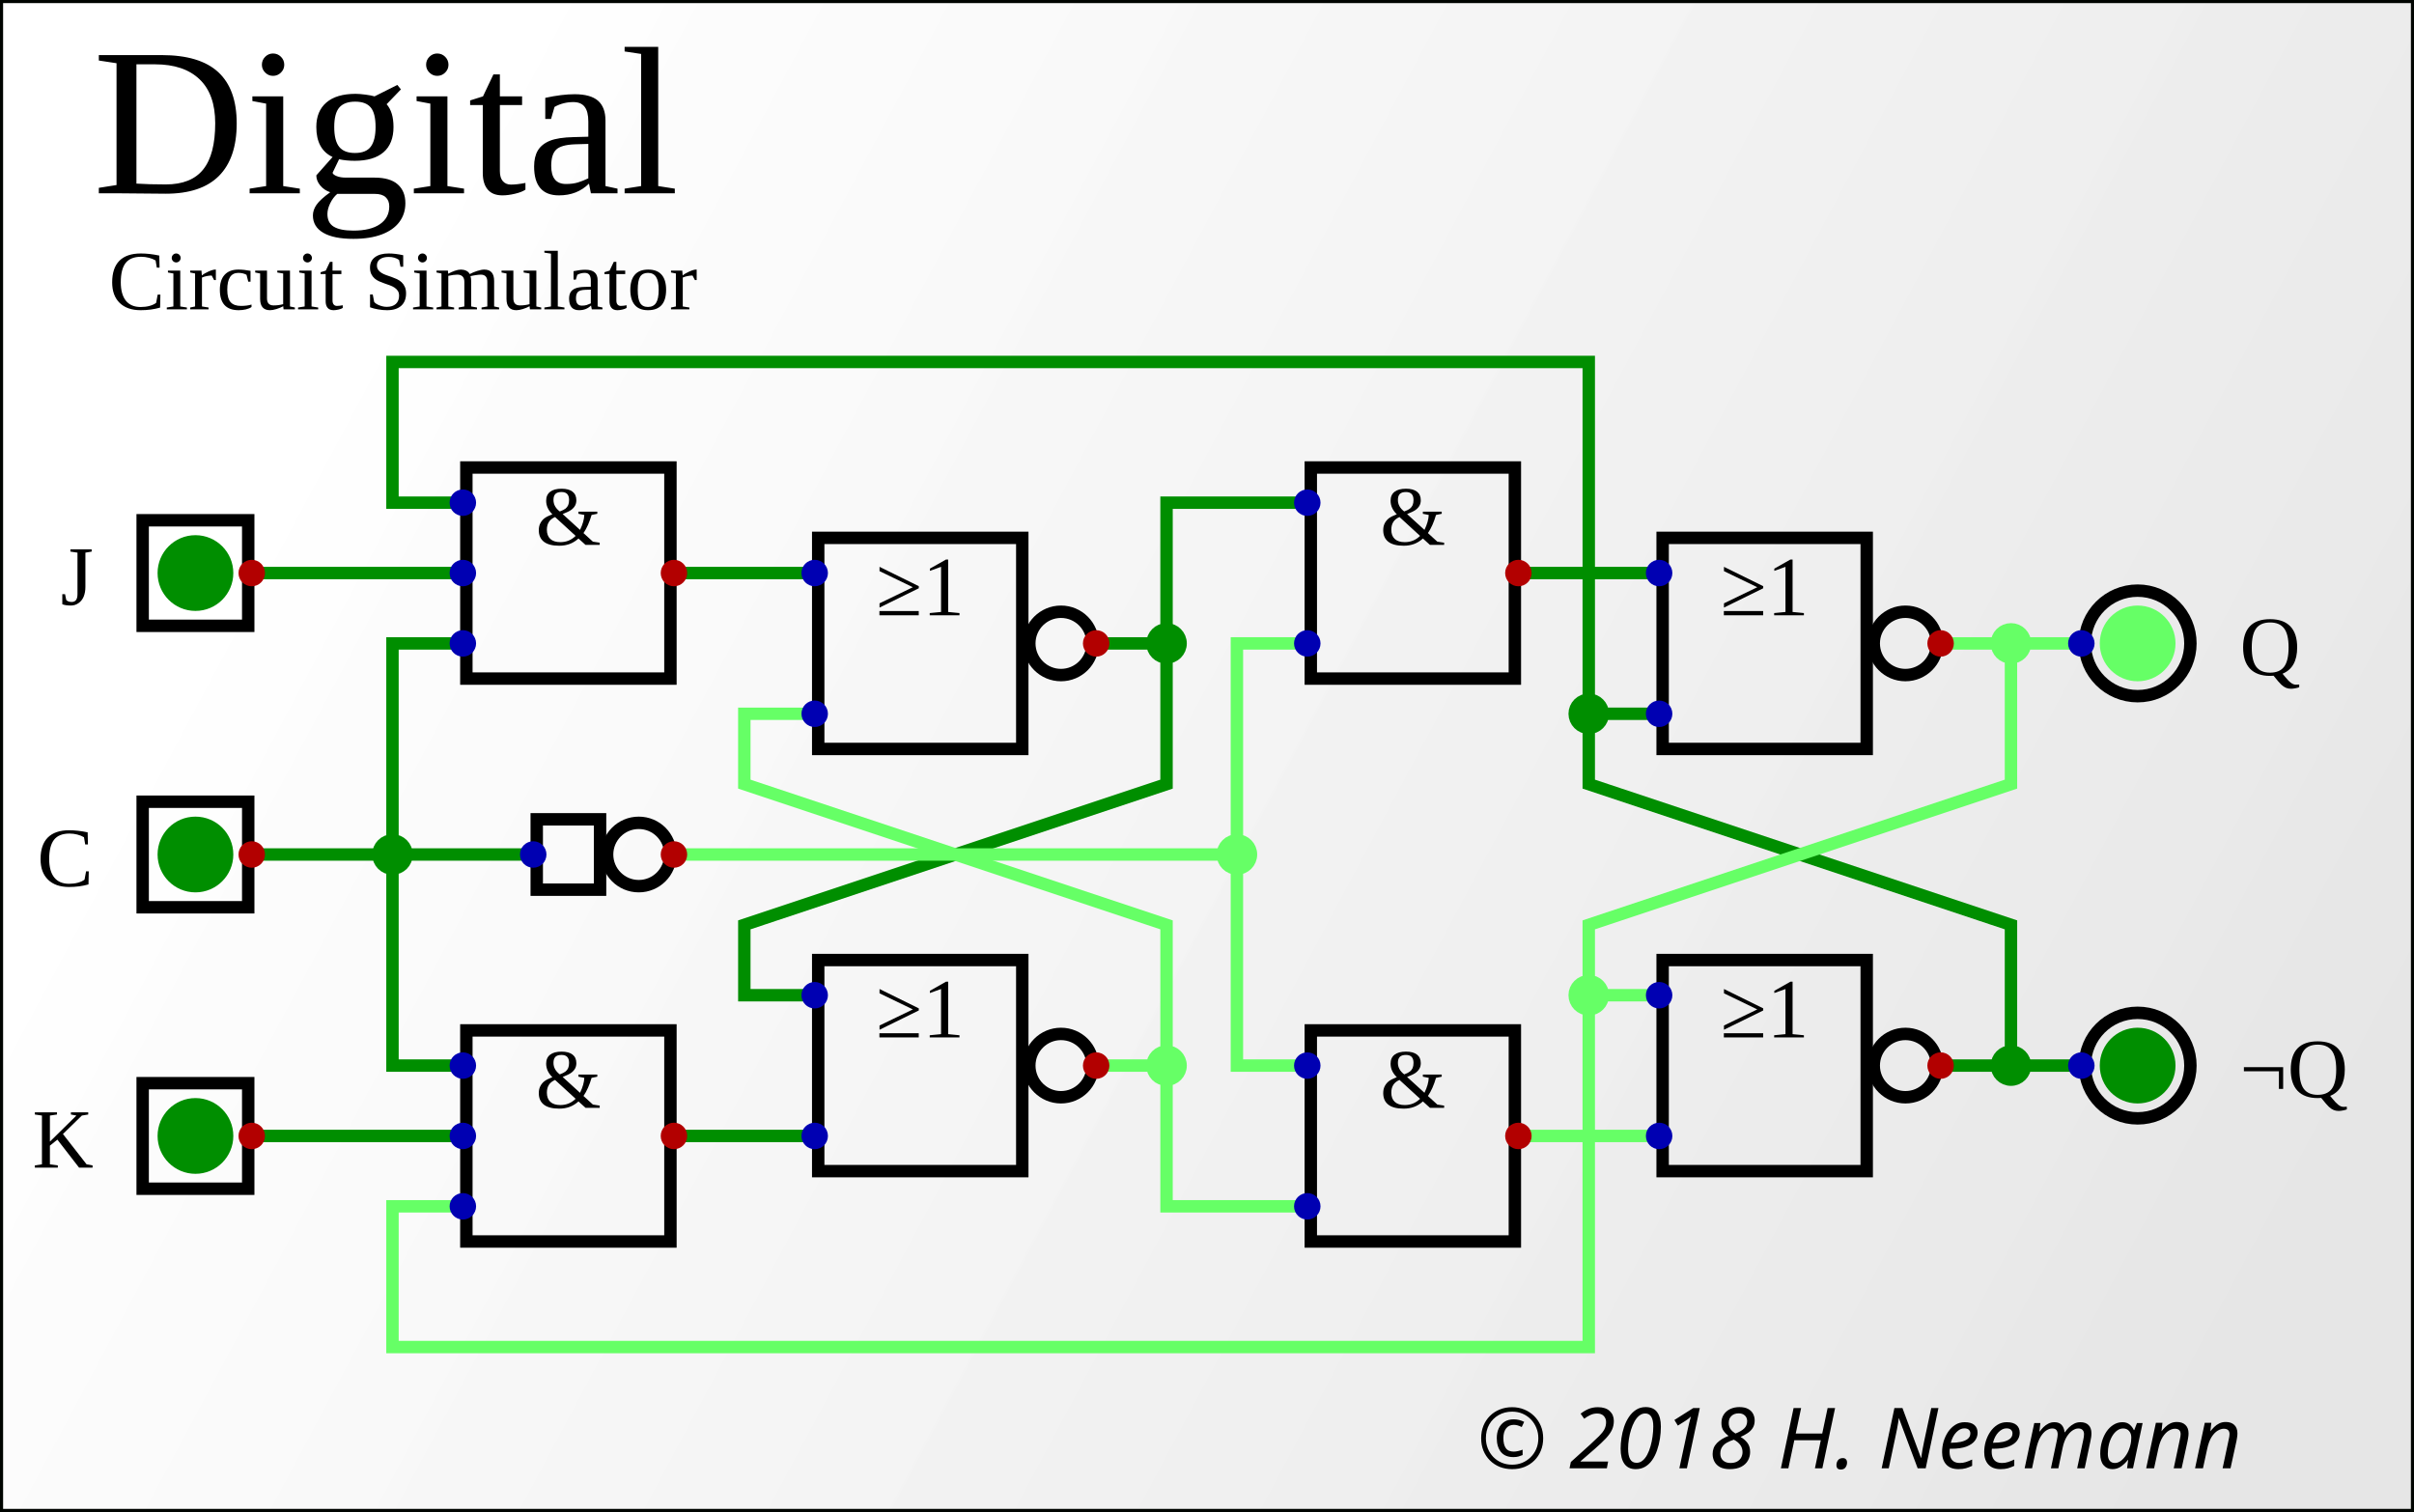
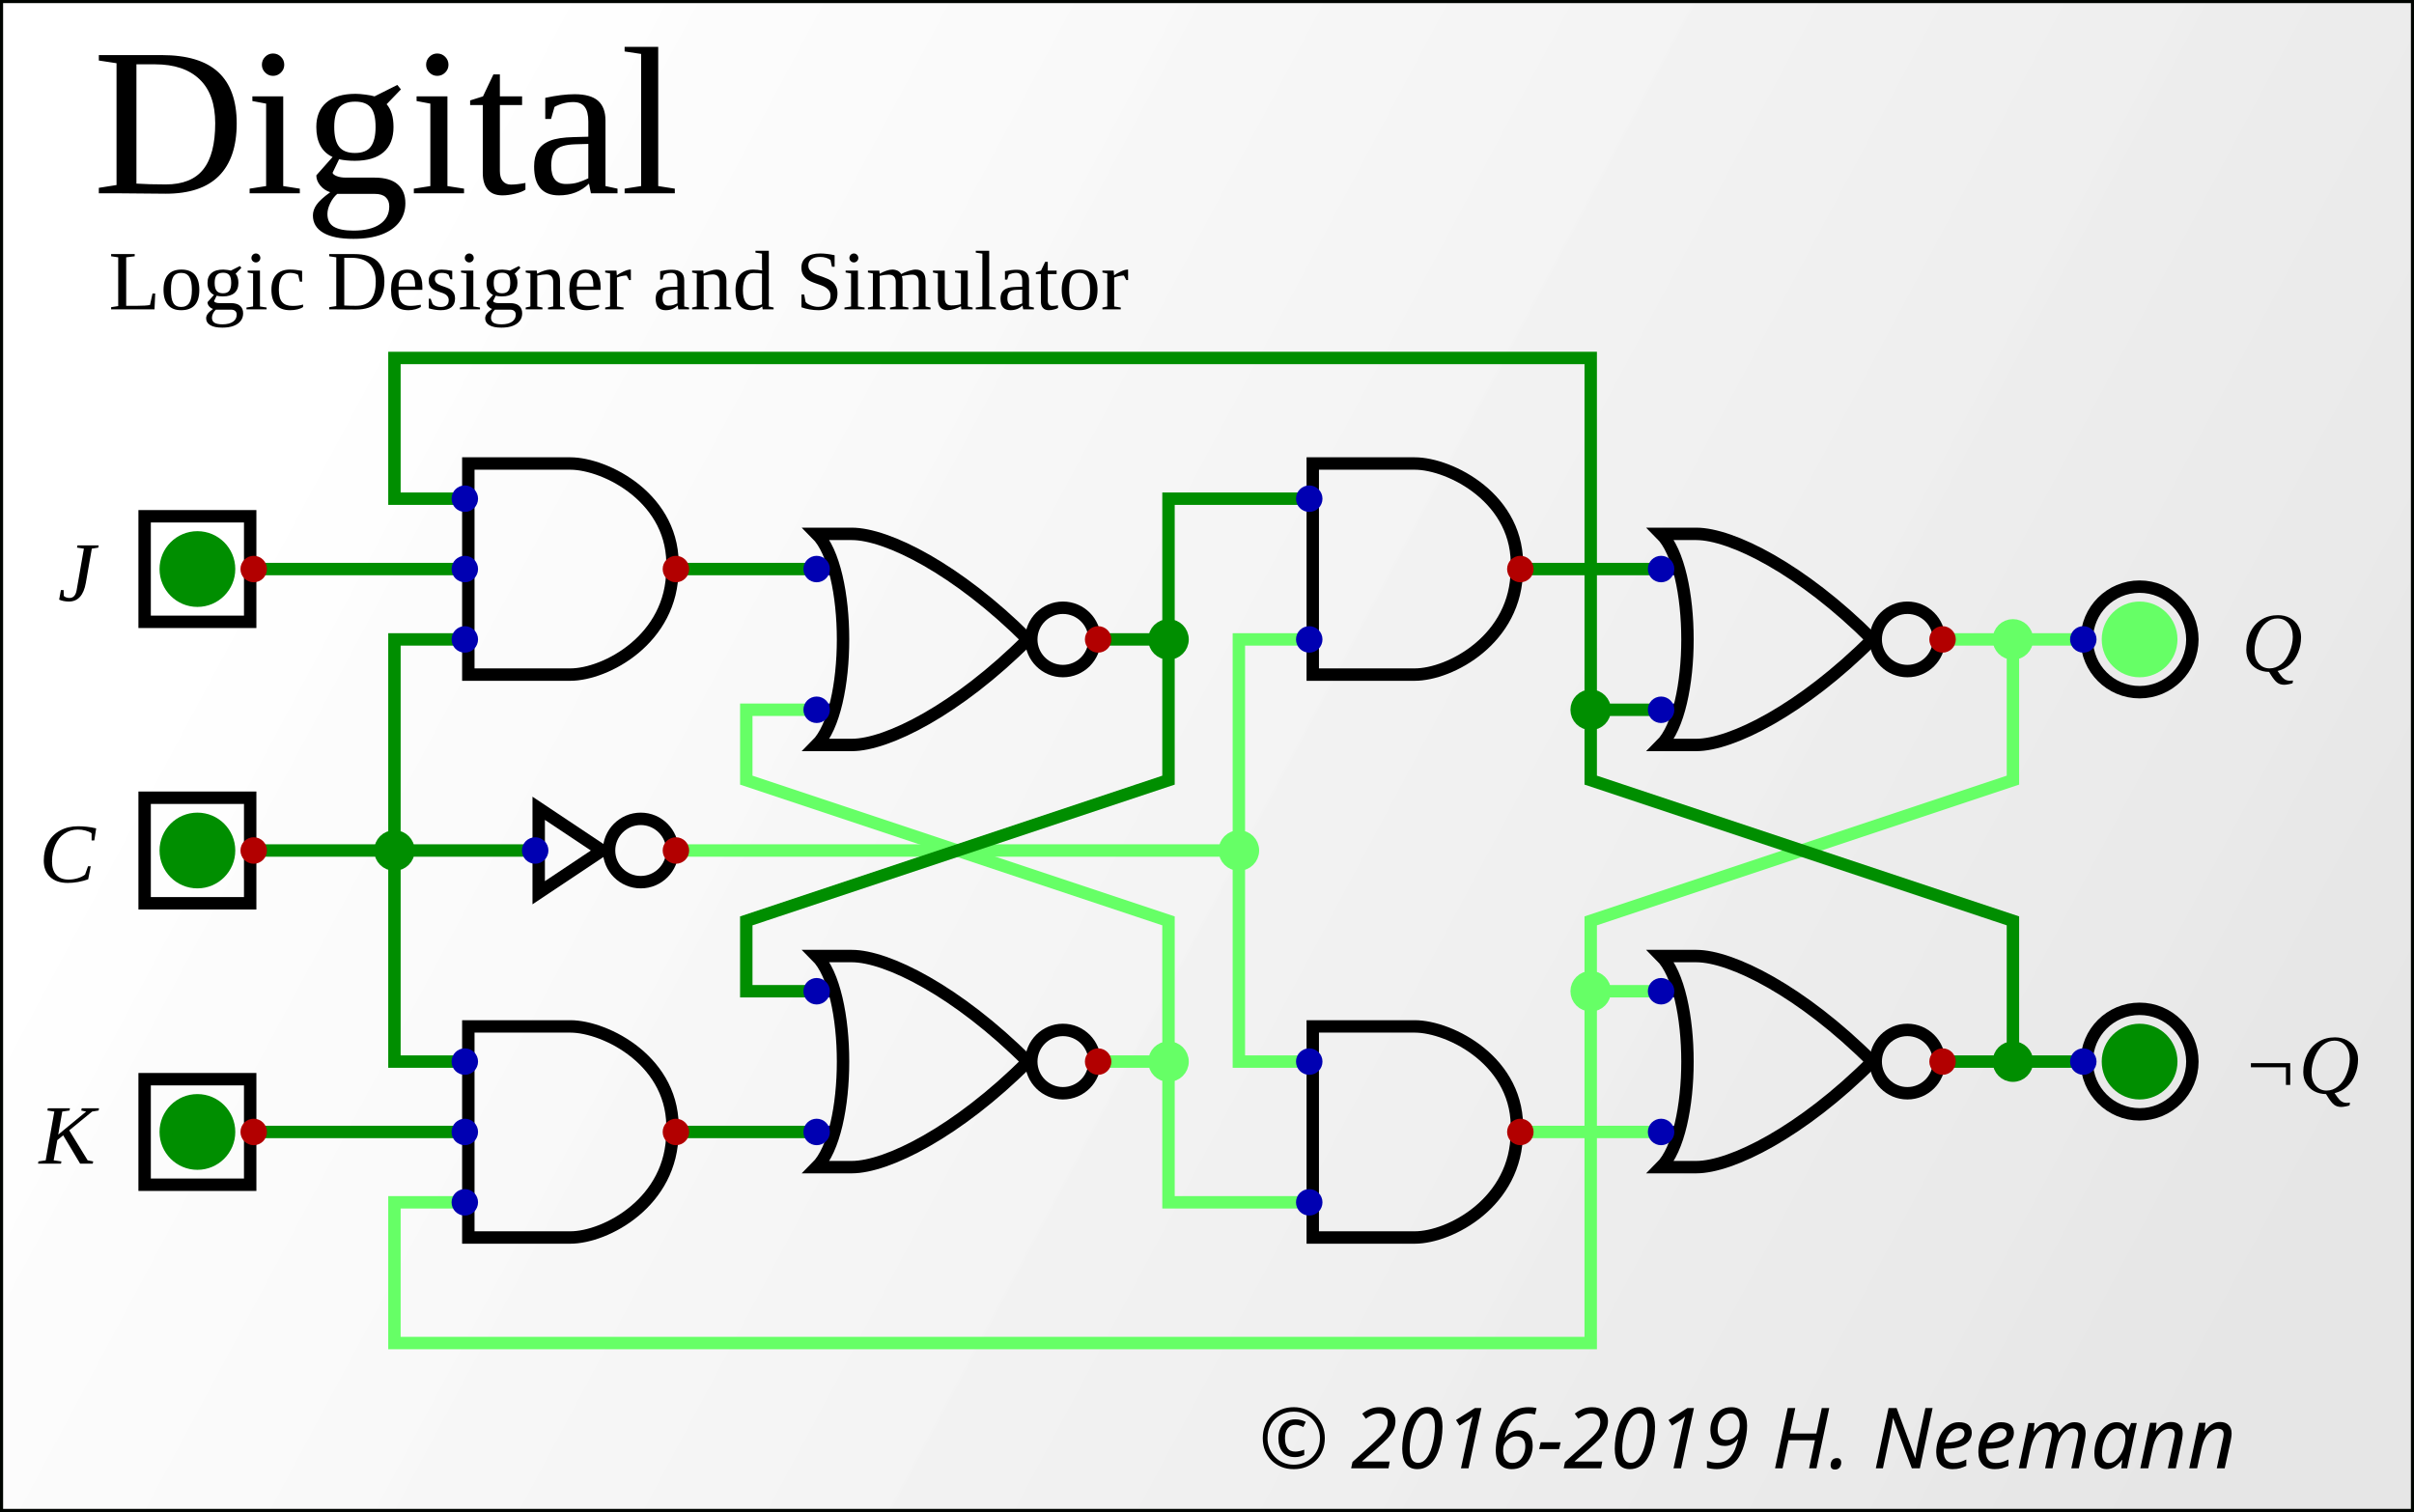
<svg xmlns="http://www.w3.org/2000/svg" xmlns:xlink="http://www.w3.org/1999/xlink" width="102.915mm" height="64.465mm" viewBox="36 -62 686.097 429.764" version="1.1" id="svg609">
  <defs id="defs613">
    <linearGradient id="linearGradient948">
      <stop style="stop-color:#e6e6e6;stop-opacity:1" offset="0" id="stop944" />
      <stop style="stop-color:#ffffff;stop-opacity:0.981" offset="1" id="stop946" />
    </linearGradient>
    <linearGradient xlink:href="#linearGradient948" id="linearGradient952" gradientUnits="userSpaceOnUse" x1="676.146" y1="324.448" x2="125.931" y2="30.915" />
  </defs>
  <rect style="color:#000000;display:inline;overflow:visible;visibility:visible;opacity:1;vector-effect:none;fill:url(#linearGradient952);fill-opacity:1;fill-rule:nonzero;stroke:#000400;stroke-width:1.764;stroke-linecap:butt;stroke-linejoin:miter;stroke-miterlimit:4;stroke-dasharray:none;stroke-dashoffset:0;stroke-opacity:1;marker:none;paint-order:markers fill stroke;enable-background:accumulate" id="rect125" width="686.097" height="429.764" x="36" y="-62" />
-   <path style="fill:none;stroke:#008e00;stroke-width:3.528;stroke-linecap:square;stroke-miterlimit:4;stroke-dasharray:none" id="path369" d="m 487.549,140.882 v 20 l 120,40 v 40" />
-   <path style="fill:none;stroke:#008e00;stroke-width:3.528;stroke-linecap:square;stroke-miterlimit:4;stroke-dasharray:none" id="path371" d="m 587.549,240.882 h 20 20" />
-   <path style="fill:none;stroke:#008e00;stroke-width:3.528;stroke-linecap:square;stroke-miterlimit:4;stroke-dasharray:none" id="path373" d="m 227.549,260.882 h 40" />
-   <path style="fill:none;stroke:#008e00;stroke-width:3.528;stroke-linecap:square;stroke-miterlimit:4;stroke-dasharray:none" id="path375" d="m 107.549,260.882 h 60" />
-   <path style="fill:none;stroke:#008e00;stroke-width:3.528;stroke-linecap:square;stroke-miterlimit:4;stroke-dasharray:none" id="path377" d="m 107.549,100.882 h 60" />
-   <path style="fill:none;stroke:#008e00;stroke-width:3.528;stroke-linecap:square;stroke-miterlimit:4;stroke-dasharray:none" id="path379" d="m 227.549,100.882 h 40" />
-   <path style="fill:none;stroke:#008e00;stroke-width:3.528;stroke-linecap:square;stroke-miterlimit:4;stroke-dasharray:none" id="path381" d="m 467.549,100.882 h 40" />
-   <path style="fill:none;stroke:#008e00;stroke-width:3.528;stroke-linecap:square;stroke-miterlimit:4;stroke-dasharray:none" id="path383" d="m 107.549,180.882 h 40 40" />
-   <path style="fill:none;stroke:#008e00;stroke-width:3.528;stroke-linecap:square;stroke-miterlimit:4;stroke-dasharray:none" id="path385" d="m 347.549,120.882 h 20 V 80.882 h 40" />
-   <path style="fill:none;stroke:#008e00;stroke-width:3.528;stroke-linecap:square;stroke-miterlimit:4;stroke-dasharray:none" id="path387" d="m 367.549,120.882 v 40 l -120,40 v 20 h 20" />
-   <path style="fill:none;stroke:#008e00;stroke-width:3.528;stroke-linecap:square;stroke-miterlimit:4;stroke-dasharray:none" id="path389" d="m 167.549,80.882 h -20 v -40 h 340 v 100 h 20" />
-   <path style="fill:none;stroke:#008e00;stroke-width:3.528;stroke-linecap:square;stroke-miterlimit:4;stroke-dasharray:none" id="path391" d="m 167.549,240.882 h -20 v -60 -60 h 20" />
-   <path style="fill:none;stroke:#66ff66;stroke-width:3.528;stroke-linecap:square;stroke-miterlimit:4;stroke-dasharray:none" id="path393" d="m 387.549,180.882 v 60 h 20" />
-   <path style="fill:none;stroke:#66ff66;stroke-width:3.528;stroke-linecap:square;stroke-miterlimit:4;stroke-dasharray:none" id="path395" d="m 347.549,240.882 h 20 v -40 l -120,-40 v -20 h 20" />
-   <path style="fill:none;stroke:#66ff66;stroke-width:3.528;stroke-linecap:square;stroke-miterlimit:4;stroke-dasharray:none" id="path397" d="m 467.549,260.882 h 40" />
-   <path style="fill:none;stroke:#66ff66;stroke-width:3.528;stroke-linecap:square;stroke-miterlimit:4;stroke-dasharray:none" id="path399" d="m 227.549,180.882 h 160 v -60 h 20" />
-   <path style="fill:none;stroke:#66ff66;stroke-width:3.528;stroke-linecap:square;stroke-miterlimit:4;stroke-dasharray:none" id="path401" d="m 587.549,120.882 h 20 20" />
-   <path style="fill:none;stroke:#66ff66;stroke-width:3.528;stroke-linecap:square;stroke-miterlimit:4;stroke-dasharray:none" id="path403" d="m 367.549,240.882 v 40 h 40" />
-   <path style="fill:none;stroke:#66ff66;stroke-width:3.528;stroke-linecap:square;stroke-miterlimit:4;stroke-dasharray:none" id="path405" d="m 607.549,120.882 v 40 l -120,40 v 20 h 20" />
-   <path style="fill:none;stroke:#66ff66;stroke-width:3.528;stroke-linecap:square;stroke-miterlimit:4;stroke-dasharray:none" id="path407" d="m 487.549,220.882 v 100 h -340 v -40 h 20" />
-   <g style="stroke-width:3.528;stroke-linecap:square;stroke-miterlimit:4;stroke-dasharray:none" id="g425" transform="translate(7.548611,0.8819445)">
-     <circle style="fill:#66ff66;stroke:#66ff66;stroke-width:3.528;stroke-miterlimit:4;stroke-dasharray:none" id="circle409" r="4" cy="240" cx="360" />
-     <circle style="fill:#008e00;stroke:#008e00;stroke-width:3.528;stroke-miterlimit:4;stroke-dasharray:none" id="circle411" r="4" cy="240" cx="600" />
-     <circle style="fill:#008e00;stroke:#008e00;stroke-width:3.528;stroke-miterlimit:4;stroke-dasharray:none" id="circle413" r="4" cy="180" cx="140" />
-     <circle style="fill:#66ff66;stroke:#66ff66;stroke-width:3.528;stroke-miterlimit:4;stroke-dasharray:none" id="circle415" r="4" cy="180" cx="380" />
-     <circle style="fill:#008e00;stroke:#008e00;stroke-width:3.528;stroke-miterlimit:4;stroke-dasharray:none" id="circle417" r="4" cy="120" cx="360" />
-     <circle style="fill:#66ff66;stroke:#66ff66;stroke-width:3.528;stroke-miterlimit:4;stroke-dasharray:none" id="circle419" r="4" cy="120" cx="600" />
-     <circle style="fill:#008e00;stroke:#008e00;stroke-width:3.528;stroke-miterlimit:4;stroke-dasharray:none" id="circle421" r="4" cy="140" cx="480" />
-     <circle style="fill:#66ff66;stroke:#66ff66;stroke-width:3.528;stroke-miterlimit:4;stroke-dasharray:none" id="circle423" r="4" cy="220" cx="480" />
-   </g>
-   <g style="stroke-width:3.528;stroke-linecap:square;stroke-miterlimit:4;stroke-dasharray:none" id="g439" transform="translate(7.548611,0.8819445)">
-     <path style="fill:none;stroke:#000000;stroke-width:3.528;stroke-miterlimit:4;stroke-dasharray:none" id="path427" d="m 161,70 h 58 v 60 h -58 z" />
-     <text id="text429" style="font-size:24px;text-anchor:middle;fill:#000000;stroke-width:3.528;stroke-miterlimit:4;stroke-dasharray:none" y="92" x="190">&amp;</text>
-     <circle style="fill:#0000b2;stroke:#0000b2;stroke-width:3.528;stroke-miterlimit:4;stroke-dasharray:none" id="circle431" r="2" cy="80" cx="160" />
-     <circle style="fill:#0000b2;stroke:#0000b2;stroke-width:3.528;stroke-miterlimit:4;stroke-dasharray:none" id="circle433" r="2" cy="100" cx="160" />
-     <circle style="fill:#0000b2;stroke:#0000b2;stroke-width:3.528;stroke-miterlimit:4;stroke-dasharray:none" id="circle435" r="2" cy="120" cx="160" />
-     <circle style="fill:#b20000;stroke:#b20000;stroke-width:3.528;stroke-miterlimit:4;stroke-dasharray:none" id="circle437" r="2" cy="100" cx="220" />
-   </g>
-   <g style="stroke-width:3.528;stroke-linecap:square;stroke-miterlimit:4;stroke-dasharray:none" id="g453" transform="translate(7.548611,0.8819445)">
-     <path style="fill:none;stroke:#000000;stroke-width:3.528;stroke-miterlimit:4;stroke-dasharray:none" id="path441" d="m 161,230 h 58 v 60 h -58 z" />
-     <text id="text443" style="font-size:24px;text-anchor:middle;fill:#000000;stroke-width:3.528;stroke-miterlimit:4;stroke-dasharray:none" y="252" x="190">&amp;</text>
-     <circle style="fill:#0000b2;stroke:#0000b2;stroke-width:3.528;stroke-miterlimit:4;stroke-dasharray:none" id="circle445" r="2" cy="240" cx="160" />
-     <circle style="fill:#0000b2;stroke:#0000b2;stroke-width:3.528;stroke-miterlimit:4;stroke-dasharray:none" id="circle447" r="2" cy="260" cx="160" />
-     <circle style="fill:#0000b2;stroke:#0000b2;stroke-width:3.528;stroke-miterlimit:4;stroke-dasharray:none" id="circle449" r="2" cy="280" cx="160" />
-     <circle style="fill:#b20000;stroke:#b20000;stroke-width:3.528;stroke-miterlimit:4;stroke-dasharray:none" id="circle451" r="2" cy="260" cx="220" />
-   </g>
-   <g style="stroke-width:3.528;stroke-linecap:square;stroke-miterlimit:4;stroke-dasharray:none" id="g463" transform="translate(7.548611,0.8819445)">
-     <path style="fill:none;stroke:#000000;stroke-width:3.528;stroke-miterlimit:4;stroke-dasharray:none" id="path455" d="m 181,170 h 18 v 20 h -18 z" />
-     <circle style="fill:none;stroke:#000000;stroke-width:3.528;stroke-miterlimit:4;stroke-dasharray:none" id="circle457" r="9" cy="180" cx="210" />
-     <circle style="fill:#0000b2;stroke:#0000b2;stroke-width:3.528;stroke-miterlimit:4;stroke-dasharray:none" id="circle459" r="2" cy="180" cx="180" />
-     <circle style="fill:#b20000;stroke:#b20000;stroke-width:3.528;stroke-miterlimit:4;stroke-dasharray:none" id="circle461" r="2" cy="180" cx="220" />
-   </g>
-   <g style="stroke-width:3.528;stroke-linecap:square;stroke-miterlimit:4;stroke-dasharray:none" id="g473" transform="translate(7.548611,0.8819445)">
-     <circle style="fill:#008e00;stroke:#008e00;stroke-width:3.528;stroke-miterlimit:4;stroke-dasharray:none" id="circle465" r="9" cy="100" cx="84" />
-     <path style="fill:none;stroke:#000000;stroke-width:3.528;stroke-miterlimit:4;stroke-dasharray:none" id="path467" d="m 69,85 h 30 v 30 H 69 Z" />
-     <text id="text469" style="font-size:24px;text-anchor:end;fill:#000000;stroke-width:3.528;stroke-miterlimit:4;stroke-dasharray:none" y="109" x="55">J</text>
-     <circle style="fill:#b20000;stroke:#b20000;stroke-width:3.528;stroke-miterlimit:4;stroke-dasharray:none" id="circle471" r="2" cy="100" cx="100" />
-   </g>
-   <g style="stroke-width:3.528;stroke-linecap:square;stroke-miterlimit:4;stroke-dasharray:none" id="g483" transform="translate(7.548611,0.8819445)">
-     <circle style="fill:#008e00;stroke:#008e00;stroke-width:3.528;stroke-miterlimit:4;stroke-dasharray:none" id="circle475" r="9" cy="180" cx="84" />
-     <path style="fill:none;stroke:#000000;stroke-width:3.528;stroke-miterlimit:4;stroke-dasharray:none" id="path477" d="m 69,165 h 30 v 30 H 69 Z" />
-     <text id="text479" style="font-size:24px;text-anchor:end;fill:#000000;stroke-width:3.528;stroke-miterlimit:4;stroke-dasharray:none" y="189" x="55">C</text>
-     <circle style="fill:#b20000;stroke:#b20000;stroke-width:3.528;stroke-miterlimit:4;stroke-dasharray:none" id="circle481" r="2" cy="180" cx="100" />
-   </g>
-   <g style="stroke-width:3.528;stroke-linecap:square;stroke-miterlimit:4;stroke-dasharray:none" id="g497" transform="translate(7.548611,0.8819445)">
-     <path style="fill:none;stroke:#000000;stroke-width:3.528;stroke-miterlimit:4;stroke-dasharray:none" id="path485" d="m 261,90 h 58 v 60 h -58 z" />
-     <circle style="fill:none;stroke:#000000;stroke-width:3.528;stroke-miterlimit:4;stroke-dasharray:none" id="circle487" r="9" cy="120" cx="330" />
-     <text id="text489" style="font-size:24px;text-anchor:middle;fill:#000000;stroke-width:3.528;stroke-miterlimit:4;stroke-dasharray:none" y="112" x="290">≥1</text>
-     <circle style="fill:#0000b2;stroke:#0000b2;stroke-width:3.528;stroke-miterlimit:4;stroke-dasharray:none" id="circle491" r="2" cy="100" cx="260" />
-     <circle style="fill:#0000b2;stroke:#0000b2;stroke-width:3.528;stroke-miterlimit:4;stroke-dasharray:none" id="circle493" r="2" cy="140" cx="260" />
-     <circle style="fill:#b20000;stroke:#b20000;stroke-width:3.528;stroke-miterlimit:4;stroke-dasharray:none" id="circle495" r="2" cy="120" cx="340" />
-   </g>
-   <g style="stroke-width:3.528;stroke-linecap:square;stroke-miterlimit:4;stroke-dasharray:none" id="g511" transform="translate(7.548611,0.8819445)">
-     <path style="fill:none;stroke:#000000;stroke-width:3.528;stroke-miterlimit:4;stroke-dasharray:none" id="path499" d="m 261,210 h 58 v 60 h -58 z" />
-     <circle style="fill:none;stroke:#000000;stroke-width:3.528;stroke-miterlimit:4;stroke-dasharray:none" id="circle501" r="9" cy="240" cx="330" />
-     <text id="text503" style="font-size:24px;text-anchor:middle;fill:#000000;stroke-width:3.528;stroke-miterlimit:4;stroke-dasharray:none" y="232" x="290">≥1</text>
-     <circle style="fill:#0000b2;stroke:#0000b2;stroke-width:3.528;stroke-miterlimit:4;stroke-dasharray:none" id="circle505" r="2" cy="220" cx="260" />
-     <circle style="fill:#0000b2;stroke:#0000b2;stroke-width:3.528;stroke-miterlimit:4;stroke-dasharray:none" id="circle507" r="2" cy="260" cx="260" />
-     <circle style="fill:#b20000;stroke:#b20000;stroke-width:3.528;stroke-miterlimit:4;stroke-dasharray:none" id="circle509" r="2" cy="240" cx="340" />
-   </g>
-   <g style="stroke-width:3.528;stroke-linecap:square;stroke-miterlimit:4;stroke-dasharray:none" id="g523" transform="translate(7.548611,0.8819445)">
-     <path style="fill:none;stroke:#000000;stroke-width:3.528;stroke-miterlimit:4;stroke-dasharray:none" id="path513" d="m 401,70 h 58 v 60 h -58 z" />
-     <text id="text515" style="font-size:24px;text-anchor:middle;fill:#000000;stroke-width:3.528;stroke-miterlimit:4;stroke-dasharray:none" y="92" x="430">&amp;</text>
-     <circle style="fill:#0000b2;stroke:#0000b2;stroke-width:3.528;stroke-miterlimit:4;stroke-dasharray:none" id="circle517" r="2" cy="80" cx="400" />
-     <circle style="fill:#0000b2;stroke:#0000b2;stroke-width:3.528;stroke-miterlimit:4;stroke-dasharray:none" id="circle519" r="2" cy="120" cx="400" />
-     <circle style="fill:#b20000;stroke:#b20000;stroke-width:3.528;stroke-miterlimit:4;stroke-dasharray:none" id="circle521" r="2" cy="100" cx="460" />
-   </g>
-   <g style="stroke-width:3.528;stroke-linecap:square;stroke-miterlimit:4;stroke-dasharray:none" id="g535" transform="translate(7.548611,0.8819445)">
-     <path style="fill:none;stroke:#000000;stroke-width:3.528;stroke-miterlimit:4;stroke-dasharray:none" id="path525" d="m 401,230 h 58 v 60 h -58 z" />
-     <text id="text527" style="font-size:24px;text-anchor:middle;fill:#000000;stroke-width:3.528;stroke-miterlimit:4;stroke-dasharray:none" y="252" x="430">&amp;</text>
-     <circle style="fill:#0000b2;stroke:#0000b2;stroke-width:3.528;stroke-miterlimit:4;stroke-dasharray:none" id="circle529" r="2" cy="240" cx="400" />
-     <circle style="fill:#0000b2;stroke:#0000b2;stroke-width:3.528;stroke-miterlimit:4;stroke-dasharray:none" id="circle531" r="2" cy="280" cx="400" />
-     <circle style="fill:#b20000;stroke:#b20000;stroke-width:3.528;stroke-miterlimit:4;stroke-dasharray:none" id="circle533" r="2" cy="260" cx="460" />
-   </g>
-   <g style="stroke-width:3.528;stroke-linecap:square;stroke-miterlimit:4;stroke-dasharray:none" id="g549" transform="translate(7.548611,0.8819445)">
-     <path style="fill:none;stroke:#000000;stroke-width:3.528;stroke-miterlimit:4;stroke-dasharray:none" id="path537" d="m 501,90 h 58 v 60 h -58 z" />
-     <circle style="fill:none;stroke:#000000;stroke-width:3.528;stroke-miterlimit:4;stroke-dasharray:none" id="circle539" r="9" cy="120" cx="570" />
-     <text id="text541" style="font-size:24px;text-anchor:middle;fill:#000000;stroke-width:3.528;stroke-miterlimit:4;stroke-dasharray:none" y="112" x="530">≥1</text>
-     <circle style="fill:#0000b2;stroke:#0000b2;stroke-width:3.528;stroke-miterlimit:4;stroke-dasharray:none" id="circle543" r="2" cy="100" cx="500" />
-     <circle style="fill:#0000b2;stroke:#0000b2;stroke-width:3.528;stroke-miterlimit:4;stroke-dasharray:none" id="circle545" r="2" cy="140" cx="500" />
-     <circle style="fill:#b20000;stroke:#b20000;stroke-width:3.528;stroke-miterlimit:4;stroke-dasharray:none" id="circle547" r="2" cy="120" cx="580" />
-   </g>
-   <g style="stroke-width:3.528;stroke-linecap:square;stroke-miterlimit:4;stroke-dasharray:none" id="g563" transform="translate(7.548611,0.8819445)">
-     <path style="fill:none;stroke:#000000;stroke-width:3.528;stroke-miterlimit:4;stroke-dasharray:none" id="path551" d="m 501,210 h 58 v 60 h -58 z" />
-     <circle style="fill:none;stroke:#000000;stroke-width:3.528;stroke-miterlimit:4;stroke-dasharray:none" id="circle553" r="9" cy="240" cx="570" />
-     <text id="text555" style="font-size:24px;text-anchor:middle;fill:#000000;stroke-width:3.528;stroke-miterlimit:4;stroke-dasharray:none" y="232" x="530">≥1</text>
-     <circle style="fill:#0000b2;stroke:#0000b2;stroke-width:3.528;stroke-miterlimit:4;stroke-dasharray:none" id="circle557" r="2" cy="220" cx="500" />
-     <circle style="fill:#0000b2;stroke:#0000b2;stroke-width:3.528;stroke-miterlimit:4;stroke-dasharray:none" id="circle559" r="2" cy="260" cx="500" />
-     <circle style="fill:#b20000;stroke:#b20000;stroke-width:3.528;stroke-miterlimit:4;stroke-dasharray:none" id="circle561" r="2" cy="240" cx="580" />
-   </g>
-   <g style="stroke-width:3.528;stroke-linecap:square;stroke-miterlimit:4;stroke-dasharray:none" id="g573" transform="translate(7.548611,0.8819445)">
-     <circle style="fill:#66ff66;stroke:#66ff66;stroke-width:3.528;stroke-miterlimit:4;stroke-dasharray:none" id="circle565" r="9" cy="120" cx="636" />
-     <circle style="fill:none;stroke:#000000;stroke-width:3.528;stroke-miterlimit:4;stroke-dasharray:none" id="circle567" r="15" cy="120" cx="636" />
-     <text id="text569" style="font-size:24px;text-anchor:start;fill:#000000;stroke-width:3.528;stroke-miterlimit:4;stroke-dasharray:none" y="129" x="665">Q</text>
-     <circle style="fill:#0000b2;stroke:#0000b2;stroke-width:3.528;stroke-miterlimit:4;stroke-dasharray:none" id="circle571" r="2" cy="120" cx="620" />
-   </g>
-   <g style="stroke-width:3.528;stroke-linecap:square;stroke-miterlimit:4;stroke-dasharray:none" id="g583" transform="translate(7.548611,0.8819445)">
-     <circle style="fill:#008e00;stroke:#008e00;stroke-width:3.528;stroke-miterlimit:4;stroke-dasharray:none" id="circle575" r="9" cy="240" cx="636" />
-     <circle style="fill:none;stroke:#000000;stroke-width:3.528;stroke-miterlimit:4;stroke-dasharray:none" id="circle577" r="15" cy="240" cx="636" />
-     <text id="text579" style="font-size:24px;text-anchor:start;fill:#000000;stroke-width:3.528;stroke-miterlimit:4;stroke-dasharray:none" y="249" x="665">¬Q</text>
-     <circle style="fill:#0000b2;stroke:#0000b2;stroke-width:3.528;stroke-miterlimit:4;stroke-dasharray:none" id="circle581" r="2" cy="240" cx="620" />
-   </g>
-   <g style="stroke-width:3.528;stroke-linecap:square;stroke-miterlimit:4;stroke-dasharray:none" id="g593" transform="translate(7.548611,0.8819445)">
-     <circle style="fill:#008e00;stroke:#008e00;stroke-width:3.528;stroke-miterlimit:4;stroke-dasharray:none" id="circle585" r="9" cy="260" cx="84" />
-     <path style="fill:none;stroke:#000000;stroke-width:3.528;stroke-miterlimit:4;stroke-dasharray:none" id="path587" d="m 69,245 h 30 v 30 H 69 Z" />
-     <text id="text589" style="font-size:24px;text-anchor:end;fill:#000000;stroke-width:3.528;stroke-miterlimit:4;stroke-dasharray:none" y="269" x="55">K</text>
-     <circle style="fill:#b20000;stroke:#b20000;stroke-width:3.528;stroke-miterlimit:4;stroke-dasharray:none" id="circle591" r="2" cy="260" cx="100" />
-   </g>
  <g style="stroke-linecap:square" id="g601" transform="translate(6.895401,0.8819445)">
    <g style="stroke-linecap:square" id="g597" transform="translate(-4.541016,7.055556)">
      <text id="text595" style="font-size:60px;text-anchor:start;fill:#000000" y="-15" x="60">Digital</text>
    </g>
-     <text id="text599" style="font-size:24px;text-anchor:start;fill:#000000" y="25.056" x="60">Circuit Simulator</text>
+     <text id="text599" style="font-size:24px;text-anchor:start;fill:#000000" y="25.056" x="60">Logic Designer and Simulator</text>
  </g>
  <g style="stroke-linecap:square" id="g605" transform="translate(4.020833,-2.645833)">
-     <text id="text603" style="font-size:24px;text-anchor:start;fill:#000000" y="358" x="451.778">
-       <tspan style="font-style:italic;font-variant:normal;font-weight:normal;font-stretch:normal;font-family:sans-serif;-inkscape-font-specification:'sans-serif Italic'" id="tspan127">© 2018 H. Neemann</tspan>
+     <text id="text603" style="font-size:24px;text-anchor:start;fill:#000000" y="358" x="389.709">
+       <tspan style="font-style:italic;font-variant:normal;font-weight:normal;font-stretch:normal;font-family:sans-serif;-inkscape-font-specification:'sans-serif Italic'" id="tspan127">© 2016-2019 H. Neemann</tspan>
    </text>
  </g>
+   <g transform="translate(8.105953,-0.2532284)" id="g5930" style="stroke-width:3.528;stroke-miterlimit:4;stroke-dasharray:none">
+     <path d="m 380,180 v 60 h 20" id="path5436" style="fill:none;stroke:#66ff66;stroke-width:3.528;stroke-linecap:square;stroke-miterlimit:4;stroke-dasharray:none" />
+     <path d="m 340,240 h 20 V 200 L 240,160 v -20 h 20" id="path5438" style="fill:none;stroke:#66ff66;stroke-width:3.528;stroke-linecap:square;stroke-miterlimit:4;stroke-dasharray:none" />
+     <path d="m 460,260 h 40" id="path5440" style="fill:none;stroke:#66ff66;stroke-width:3.528;stroke-linecap:square;stroke-miterlimit:4;stroke-dasharray:none" />
+     <path d="m 220,180 h 160 v -60 h 20" id="path5442" style="fill:none;stroke:#66ff66;stroke-width:3.528;stroke-linecap:square;stroke-miterlimit:4;stroke-dasharray:none" />
+     <path d="m 580,120 h 20 20" id="path5444" style="fill:none;stroke:#66ff66;stroke-width:3.528;stroke-linecap:square;stroke-miterlimit:4;stroke-dasharray:none" />
+     <path d="m 360,240 v 40 h 40" id="path5446" style="fill:none;stroke:#66ff66;stroke-width:3.528;stroke-linecap:square;stroke-miterlimit:4;stroke-dasharray:none" />
+     <path d="m 600,120 v 40 l -120,40 v 20 h 20" id="path5448" style="fill:none;stroke:#66ff66;stroke-width:3.528;stroke-linecap:square;stroke-miterlimit:4;stroke-dasharray:none" />
+     <path d="M 480,220 V 320 H 140 v -40 h 20" id="path5450" style="fill:none;stroke:#66ff66;stroke-width:3.528;stroke-linecap:square;stroke-miterlimit:4;stroke-dasharray:none" />
+     <path d="m 260,100 h 4" id="path5452" style="fill:none;stroke:#0000b2;stroke-width:3.528;stroke-linecap:square;stroke-miterlimit:4;stroke-dasharray:none" />
+     <path d="m 260,140 h 4" id="path5454" style="fill:none;stroke:#0000b2;stroke-width:3.528;stroke-linecap:square;stroke-miterlimit:4;stroke-dasharray:none" />
+     <path d="m 260,220 h 4" id="path5456" style="fill:none;stroke:#0000b2;stroke-width:3.528;stroke-linecap:square;stroke-miterlimit:4;stroke-dasharray:none" />
+     <path d="m 260,260 h 4" id="path5458" style="fill:none;stroke:#0000b2;stroke-width:3.528;stroke-linecap:square;stroke-miterlimit:4;stroke-dasharray:none" />
+     <path d="m 500,100 h 4" id="path5460" style="fill:none;stroke:#0000b2;stroke-width:3.528;stroke-linecap:square;stroke-miterlimit:4;stroke-dasharray:none" />
+     <path d="m 500,140 h 4" id="path5462" style="fill:none;stroke:#0000b2;stroke-width:3.528;stroke-linecap:square;stroke-miterlimit:4;stroke-dasharray:none" />
+     <path d="m 500,220 h 4" id="path5464" style="fill:none;stroke:#0000b2;stroke-width:3.528;stroke-linecap:square;stroke-miterlimit:4;stroke-dasharray:none" />
+     <path d="m 500,260 h 4" id="path5466" style="fill:none;stroke:#0000b2;stroke-width:3.528;stroke-linecap:square;stroke-miterlimit:4;stroke-dasharray:none" />
+     <path d="m 480,140 v 20 l 120,40 v 40" id="path5468" style="fill:none;stroke:#008e00;stroke-width:3.528;stroke-linecap:square;stroke-miterlimit:4;stroke-dasharray:none" />
+     <path d="m 580,240 h 20 20" id="path5470" style="fill:none;stroke:#008e00;stroke-width:3.528;stroke-linecap:square;stroke-miterlimit:4;stroke-dasharray:none" />
+     <path d="m 220,260 h 40" id="path5472" style="fill:none;stroke:#008e00;stroke-width:3.528;stroke-linecap:square;stroke-miterlimit:4;stroke-dasharray:none" />
+     <path d="m 100,260 h 60" id="path5474" style="fill:none;stroke:#008e00;stroke-width:3.528;stroke-linecap:square;stroke-miterlimit:4;stroke-dasharray:none" />
+     <path d="m 100,100 h 60" id="path5476" style="fill:none;stroke:#008e00;stroke-width:3.528;stroke-linecap:square;stroke-miterlimit:4;stroke-dasharray:none" />
+     <path d="m 220,100 h 40" id="path5478" style="fill:none;stroke:#008e00;stroke-width:3.528;stroke-linecap:square;stroke-miterlimit:4;stroke-dasharray:none" />
+     <path d="m 460,100 h 40" id="path5480" style="fill:none;stroke:#008e00;stroke-width:3.528;stroke-linecap:square;stroke-miterlimit:4;stroke-dasharray:none" />
+     <path d="m 100,180 h 40 40" id="path5482" style="fill:none;stroke:#008e00;stroke-width:3.528;stroke-linecap:square;stroke-miterlimit:4;stroke-dasharray:none" />
+     <path d="m 340,120 h 20 V 80 h 40" id="path5484" style="fill:none;stroke:#008e00;stroke-width:3.528;stroke-linecap:square;stroke-miterlimit:4;stroke-dasharray:none" />
+     <path d="m 360,120 v 40 l -120,40 v 20 h 20" id="path5486" style="fill:none;stroke:#008e00;stroke-width:3.528;stroke-linecap:square;stroke-miterlimit:4;stroke-dasharray:none" />
+     <path d="M 160,80 H 140 V 40 h 340 v 100 h 20" id="path5488" style="fill:none;stroke:#008e00;stroke-width:3.528;stroke-linecap:square;stroke-miterlimit:4;stroke-dasharray:none" />
+     <path d="m 160,240 h -20 v -60 -60 h 20" id="path5490" style="fill:none;stroke:#008e00;stroke-width:3.528;stroke-linecap:square;stroke-miterlimit:4;stroke-dasharray:none" />
+     <g id="g5508" style="stroke-width:3.528;stroke-linecap:square;stroke-miterlimit:4;stroke-dasharray:none">
+       <circle cx="360" cy="240" r="4" id="circle5492" style="fill:#66ff66;stroke:#66ff66;stroke-width:3.528;stroke-miterlimit:4;stroke-dasharray:none" />
+       <circle cx="600" cy="240" r="4" id="circle5494" style="fill:#008e00;stroke:#008e00;stroke-width:3.528;stroke-miterlimit:4;stroke-dasharray:none" />
+       <circle cx="140" cy="180" r="4" id="circle5496" style="fill:#008e00;stroke:#008e00;stroke-width:3.528;stroke-miterlimit:4;stroke-dasharray:none" />
+       <circle cx="380" cy="180" r="4" id="circle5498" style="fill:#66ff66;stroke:#66ff66;stroke-width:3.528;stroke-miterlimit:4;stroke-dasharray:none" />
+       <circle cx="360" cy="120" r="4" id="circle5500" style="fill:#008e00;stroke:#008e00;stroke-width:3.528;stroke-miterlimit:4;stroke-dasharray:none" />
+       <circle cx="600" cy="120" r="4" id="circle5502" style="fill:#66ff66;stroke:#66ff66;stroke-width:3.528;stroke-miterlimit:4;stroke-dasharray:none" />
+       <circle cx="480" cy="140" r="4" id="circle5504" style="fill:#008e00;stroke:#008e00;stroke-width:3.528;stroke-miterlimit:4;stroke-dasharray:none" />
+       <circle cx="480" cy="220" r="4" id="circle5506" style="fill:#66ff66;stroke:#66ff66;stroke-width:3.528;stroke-miterlimit:4;stroke-dasharray:none" />
+     </g>
+     <g id="g5520" style="stroke-width:3.528;stroke-linecap:square;stroke-miterlimit:4;stroke-dasharray:none">
+       <path d="M 190,130 H 161 V 70 h 29 c 10,0 30,10 29,30 0,20 -19,30 -29,30 z" id="path5510" style="fill:none;stroke:#000000;stroke-width:3.528;stroke-miterlimit:4;stroke-dasharray:none" />
+       <circle cx="160" cy="80" r="2" id="circle5512" style="fill:#0000b2;stroke:#0000b2;stroke-width:3.528;stroke-miterlimit:4;stroke-dasharray:none" />
+       <circle cx="160" cy="100" r="2" id="circle5514" style="fill:#0000b2;stroke:#0000b2;stroke-width:3.528;stroke-miterlimit:4;stroke-dasharray:none" />
+       <circle cx="160" cy="120" r="2" id="circle5516" style="fill:#0000b2;stroke:#0000b2;stroke-width:3.528;stroke-miterlimit:4;stroke-dasharray:none" />
+       <circle cx="220" cy="100" r="2" id="circle5518" style="fill:#b20000;stroke:#b20000;stroke-width:3.528;stroke-miterlimit:4;stroke-dasharray:none" />
+     </g>
+     <g id="g5532" style="stroke-width:3.528;stroke-linecap:square;stroke-miterlimit:4;stroke-dasharray:none">
+       <path d="m 190,290 h -29 v -60 h 29 c 10,0 30,10 29,30 0,20 -19,30 -29,30 z" id="path5522" style="fill:none;stroke:#000000;stroke-width:3.528;stroke-miterlimit:4;stroke-dasharray:none" />
+       <circle cx="160" cy="240" r="2" id="circle5524" style="fill:#0000b2;stroke:#0000b2;stroke-width:3.528;stroke-miterlimit:4;stroke-dasharray:none" />
+       <circle cx="160" cy="260" r="2" id="circle5526" style="fill:#0000b2;stroke:#0000b2;stroke-width:3.528;stroke-miterlimit:4;stroke-dasharray:none" />
+       <circle cx="160" cy="280" r="2" id="circle5528" style="fill:#0000b2;stroke:#0000b2;stroke-width:3.528;stroke-miterlimit:4;stroke-dasharray:none" />
+       <circle cx="220" cy="260" r="2" id="circle5530" style="fill:#b20000;stroke:#b20000;stroke-width:3.528;stroke-miterlimit:4;stroke-dasharray:none" />
+     </g>
+     <g id="g5542" style="stroke-width:3.528;stroke-linecap:square;stroke-miterlimit:4;stroke-dasharray:none">
+       <path d="m 181,168 18,12 -18,12 z" id="path5534" style="fill:none;stroke:#000000;stroke-width:3.528;stroke-miterlimit:4;stroke-dasharray:none" />
+       <circle cx="210" cy="180" r="9" id="circle5536" style="fill:none;stroke:#000000;stroke-width:3.528;stroke-miterlimit:4;stroke-dasharray:none" />
+       <circle cx="180" cy="180" r="2" id="circle5538" style="fill:#0000b2;stroke:#0000b2;stroke-width:3.528;stroke-miterlimit:4;stroke-dasharray:none" />
+       <circle cx="220" cy="180" r="2" id="circle5540" style="fill:#b20000;stroke:#b20000;stroke-width:3.528;stroke-miterlimit:4;stroke-dasharray:none" />
+     </g>
+     <g id="g5554" style="stroke-width:3.528;stroke-linecap:square;stroke-miterlimit:4;stroke-dasharray:none">
+       <path d="m 69,85 h 30 v 30 H 69 Z" id="path5544" style="fill:none;stroke:#000000;stroke-width:3.528;stroke-miterlimit:4;stroke-dasharray:none" />
+       <circle cx="84" cy="100" r="9" id="circle5546" style="fill:#008e00;stroke:#008e00;stroke-width:3.528;stroke-miterlimit:4;stroke-dasharray:none" />
+       <text x="55" y="109" style="font-size:24px;text-anchor:end;fill:#000000;stroke-width:3.528;stroke-miterlimit:4;stroke-dasharray:none" id="text5550">
+         <tspan style="font-style:italic;stroke-width:3.528;stroke-miterlimit:4;stroke-dasharray:none" id="tspan5548">J</tspan>
+       </text>
+       <circle cx="100" cy="100" r="2" id="circle5552" style="fill:#b20000;stroke:#b20000;stroke-width:3.528;stroke-miterlimit:4;stroke-dasharray:none" />
+     </g>
+     <g id="g5566" style="stroke-width:3.528;stroke-linecap:square;stroke-miterlimit:4;stroke-dasharray:none">
+       <path d="m 69,165 h 30 v 30 H 69 Z" id="path5556" style="fill:none;stroke:#000000;stroke-width:3.528;stroke-miterlimit:4;stroke-dasharray:none" />
+       <circle cx="84" cy="180" r="9" id="circle5558" style="fill:#008e00;stroke:#008e00;stroke-width:3.528;stroke-miterlimit:4;stroke-dasharray:none" />
+       <text x="55" y="189" style="font-size:24px;text-anchor:end;fill:#000000;stroke-width:3.528;stroke-miterlimit:4;stroke-dasharray:none" id="text5562">
+         <tspan style="font-style:italic;stroke-width:3.528;stroke-miterlimit:4;stroke-dasharray:none" id="tspan5560">C</tspan>
+       </text>
+       <circle cx="100" cy="180" r="2" id="circle5564" style="fill:#b20000;stroke:#b20000;stroke-width:3.528;stroke-miterlimit:4;stroke-dasharray:none" />
+     </g>
+     <g id="g5578" style="stroke-width:3.528;stroke-linecap:square;stroke-miterlimit:4;stroke-dasharray:none">
+       <path d="m 270,150 h -10 c 10,-10 10,-50 0,-60 h 10 c 10,0 30,10 50,30 -20,20 -40,30 -50,30 z" id="path5568" style="fill:none;stroke:#000000;stroke-width:3.528;stroke-miterlimit:4;stroke-dasharray:none" />
+       <circle cx="330" cy="120" r="9" id="circle5570" style="fill:none;stroke:#000000;stroke-width:3.528;stroke-miterlimit:4;stroke-dasharray:none" />
+       <circle cx="260" cy="100" r="2" id="circle5572" style="fill:#0000b2;stroke:#0000b2;stroke-width:3.528;stroke-miterlimit:4;stroke-dasharray:none" />
+       <circle cx="260" cy="140" r="2" id="circle5574" style="fill:#0000b2;stroke:#0000b2;stroke-width:3.528;stroke-miterlimit:4;stroke-dasharray:none" />
+       <circle cx="340" cy="120" r="2" id="circle5576" style="fill:#b20000;stroke:#b20000;stroke-width:3.528;stroke-miterlimit:4;stroke-dasharray:none" />
+     </g>
+     <g id="g5590" style="stroke-width:3.528;stroke-linecap:square;stroke-miterlimit:4;stroke-dasharray:none">
+       <path d="m 270,270 h -10 c 10,-10 10,-50 0,-60 h 10 c 10,0 30,10 50,30 -20,20 -40,30 -50,30 z" id="path5580" style="fill:none;stroke:#000000;stroke-width:3.528;stroke-miterlimit:4;stroke-dasharray:none" />
+       <circle cx="330" cy="240" r="9" id="circle5582" style="fill:none;stroke:#000000;stroke-width:3.528;stroke-miterlimit:4;stroke-dasharray:none" />
+       <circle cx="260" cy="220" r="2" id="circle5584" style="fill:#0000b2;stroke:#0000b2;stroke-width:3.528;stroke-miterlimit:4;stroke-dasharray:none" />
+       <circle cx="260" cy="260" r="2" id="circle5586" style="fill:#0000b2;stroke:#0000b2;stroke-width:3.528;stroke-miterlimit:4;stroke-dasharray:none" />
+       <circle cx="340" cy="240" r="2" id="circle5588" style="fill:#b20000;stroke:#b20000;stroke-width:3.528;stroke-miterlimit:4;stroke-dasharray:none" />
+     </g>
+     <g id="g5600" style="stroke-width:3.528;stroke-linecap:square;stroke-miterlimit:4;stroke-dasharray:none">
+       <path d="M 430,130 H 401 V 70 h 29 c 10,0 30,10 29,30 0,20 -19,30 -29,30 z" id="path5592" style="fill:none;stroke:#000000;stroke-width:3.528;stroke-miterlimit:4;stroke-dasharray:none" />
+       <circle cx="400" cy="80" r="2" id="circle5594" style="fill:#0000b2;stroke:#0000b2;stroke-width:3.528;stroke-miterlimit:4;stroke-dasharray:none" />
+       <circle cx="400" cy="120" r="2" id="circle5596" style="fill:#0000b2;stroke:#0000b2;stroke-width:3.528;stroke-miterlimit:4;stroke-dasharray:none" />
+       <circle cx="460" cy="100" r="2" id="circle5598" style="fill:#b20000;stroke:#b20000;stroke-width:3.528;stroke-miterlimit:4;stroke-dasharray:none" />
+     </g>
+     <g id="g5610" style="stroke-width:3.528;stroke-linecap:square;stroke-miterlimit:4;stroke-dasharray:none">
+       <path d="m 430,290 h -29 v -60 h 29 c 10,0 30,10 29,30 0,20 -19,30 -29,30 z" id="path5602" style="fill:none;stroke:#000000;stroke-width:3.528;stroke-miterlimit:4;stroke-dasharray:none" />
+       <circle cx="400" cy="240" r="2" id="circle5604" style="fill:#0000b2;stroke:#0000b2;stroke-width:3.528;stroke-miterlimit:4;stroke-dasharray:none" />
+       <circle cx="400" cy="280" r="2" id="circle5606" style="fill:#0000b2;stroke:#0000b2;stroke-width:3.528;stroke-miterlimit:4;stroke-dasharray:none" />
+       <circle cx="460" cy="260" r="2" id="circle5608" style="fill:#b20000;stroke:#b20000;stroke-width:3.528;stroke-miterlimit:4;stroke-dasharray:none" />
+     </g>
+     <g id="g5622" style="stroke-width:3.528;stroke-linecap:square;stroke-miterlimit:4;stroke-dasharray:none">
+       <path d="m 510,150 h -10 c 10,-10 10,-50 0,-60 h 10 c 10,0 30,10 50,30 -20,20 -40,30 -50,30 z" id="path5612" style="fill:none;stroke:#000000;stroke-width:3.528;stroke-miterlimit:4;stroke-dasharray:none" />
+       <circle cx="570" cy="120" r="9" id="circle5614" style="fill:none;stroke:#000000;stroke-width:3.528;stroke-miterlimit:4;stroke-dasharray:none" />
+       <circle cx="500" cy="100" r="2" id="circle5616" style="fill:#0000b2;stroke:#0000b2;stroke-width:3.528;stroke-miterlimit:4;stroke-dasharray:none" />
+       <circle cx="500" cy="140" r="2" id="circle5618" style="fill:#0000b2;stroke:#0000b2;stroke-width:3.528;stroke-miterlimit:4;stroke-dasharray:none" />
+       <circle cx="580" cy="120" r="2" id="circle5620" style="fill:#b20000;stroke:#b20000;stroke-width:3.528;stroke-miterlimit:4;stroke-dasharray:none" />
+     </g>
+     <g id="g5634" style="stroke-width:3.528;stroke-linecap:square;stroke-miterlimit:4;stroke-dasharray:none">
+       <path d="m 510,270 h -10 c 10,-10 10,-50 0,-60 h 10 c 10,0 30,10 50,30 -20,20 -40,30 -50,30 z" id="path5624" style="fill:none;stroke:#000000;stroke-width:3.528;stroke-miterlimit:4;stroke-dasharray:none" />
+       <circle cx="570" cy="240" r="9" id="circle5626" style="fill:none;stroke:#000000;stroke-width:3.528;stroke-miterlimit:4;stroke-dasharray:none" />
+       <circle cx="500" cy="220" r="2" id="circle5628" style="fill:#0000b2;stroke:#0000b2;stroke-width:3.528;stroke-miterlimit:4;stroke-dasharray:none" />
+       <circle cx="500" cy="260" r="2" id="circle5630" style="fill:#0000b2;stroke:#0000b2;stroke-width:3.528;stroke-miterlimit:4;stroke-dasharray:none" />
+       <circle cx="580" cy="240" r="2" id="circle5632" style="fill:#b20000;stroke:#b20000;stroke-width:3.528;stroke-miterlimit:4;stroke-dasharray:none" />
+     </g>
+     <g id="g5646" style="stroke-width:3.528;stroke-linecap:square;stroke-miterlimit:4;stroke-dasharray:none">
+       <circle cx="636" cy="120" r="9" id="circle5636" style="fill:#66ff66;stroke:#66ff66;stroke-width:3.528;stroke-miterlimit:4;stroke-dasharray:none" />
+       <circle cx="636" cy="120" r="15" id="circle5638" style="fill:none;stroke:#000000;stroke-width:3.528;stroke-miterlimit:4;stroke-dasharray:none" />
+       <text x="665" y="129" style="font-size:24px;text-anchor:start;fill:#000000;stroke-width:3.528;stroke-miterlimit:4;stroke-dasharray:none" id="text5642">
+         <tspan style="font-style:italic;stroke-width:3.528;stroke-miterlimit:4;stroke-dasharray:none" id="tspan5640">Q</tspan>
+       </text>
+       <circle cx="620" cy="120" r="2" id="circle5644" style="fill:#0000b2;stroke:#0000b2;stroke-width:3.528;stroke-miterlimit:4;stroke-dasharray:none" />
+     </g>
+     <g id="g5658" style="stroke-width:3.528;stroke-linecap:square;stroke-miterlimit:4;stroke-dasharray:none">
+       <circle cx="636" cy="240" r="9" id="circle5648" style="fill:#008e00;stroke:#008e00;stroke-width:3.528;stroke-miterlimit:4;stroke-dasharray:none" />
+       <circle cx="636" cy="240" r="15" id="circle5650" style="fill:none;stroke:#000000;stroke-width:3.528;stroke-miterlimit:4;stroke-dasharray:none" />
+       <text x="665" y="249" style="font-size:24px;text-anchor:start;fill:#000000;stroke-width:3.528;stroke-miterlimit:4;stroke-dasharray:none" id="text5654">
+         <tspan style="font-style:italic;stroke-width:3.528;stroke-miterlimit:4;stroke-dasharray:none" id="tspan5652">¬Q</tspan>
+       </text>
+       <circle cx="620" cy="240" r="2" id="circle5656" style="fill:#0000b2;stroke:#0000b2;stroke-width:3.528;stroke-miterlimit:4;stroke-dasharray:none" />
+     </g>
+     <g id="g5670" style="stroke-width:3.528;stroke-linecap:square;stroke-miterlimit:4;stroke-dasharray:none">
+       <path d="m 69,245 h 30 v 30 H 69 Z" id="path5660" style="fill:none;stroke:#000000;stroke-width:3.528;stroke-miterlimit:4;stroke-dasharray:none" />
+       <circle cx="84" cy="260" r="9" id="circle5662" style="fill:#008e00;stroke:#008e00;stroke-width:3.528;stroke-miterlimit:4;stroke-dasharray:none" />
+       <text x="55" y="269" style="font-size:24px;text-anchor:end;fill:#000000;stroke-width:3.528;stroke-miterlimit:4;stroke-dasharray:none" id="text5666">
+         <tspan style="font-style:italic;stroke-width:3.528;stroke-miterlimit:4;stroke-dasharray:none" id="tspan5664">K</tspan>
+       </text>
+       <circle cx="100" cy="260" r="2" id="circle5668" style="fill:#b20000;stroke:#b20000;stroke-width:3.528;stroke-miterlimit:4;stroke-dasharray:none" />
+     </g>
+   </g>
</svg>
